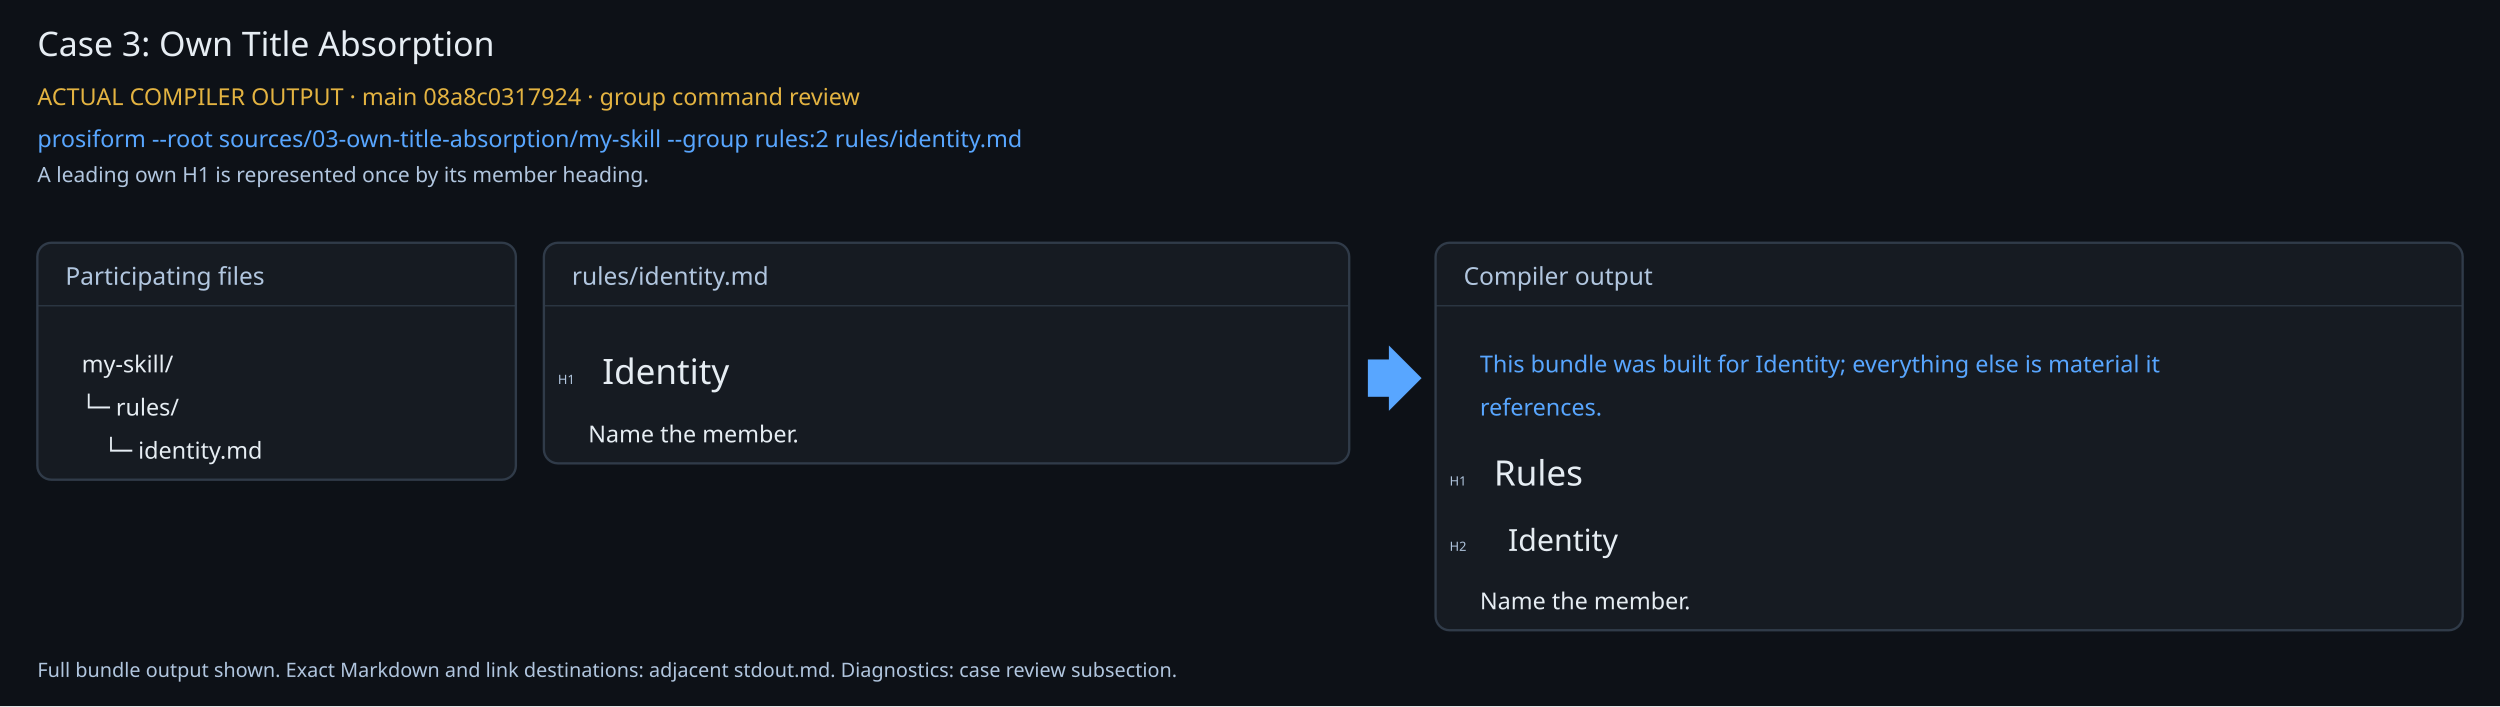
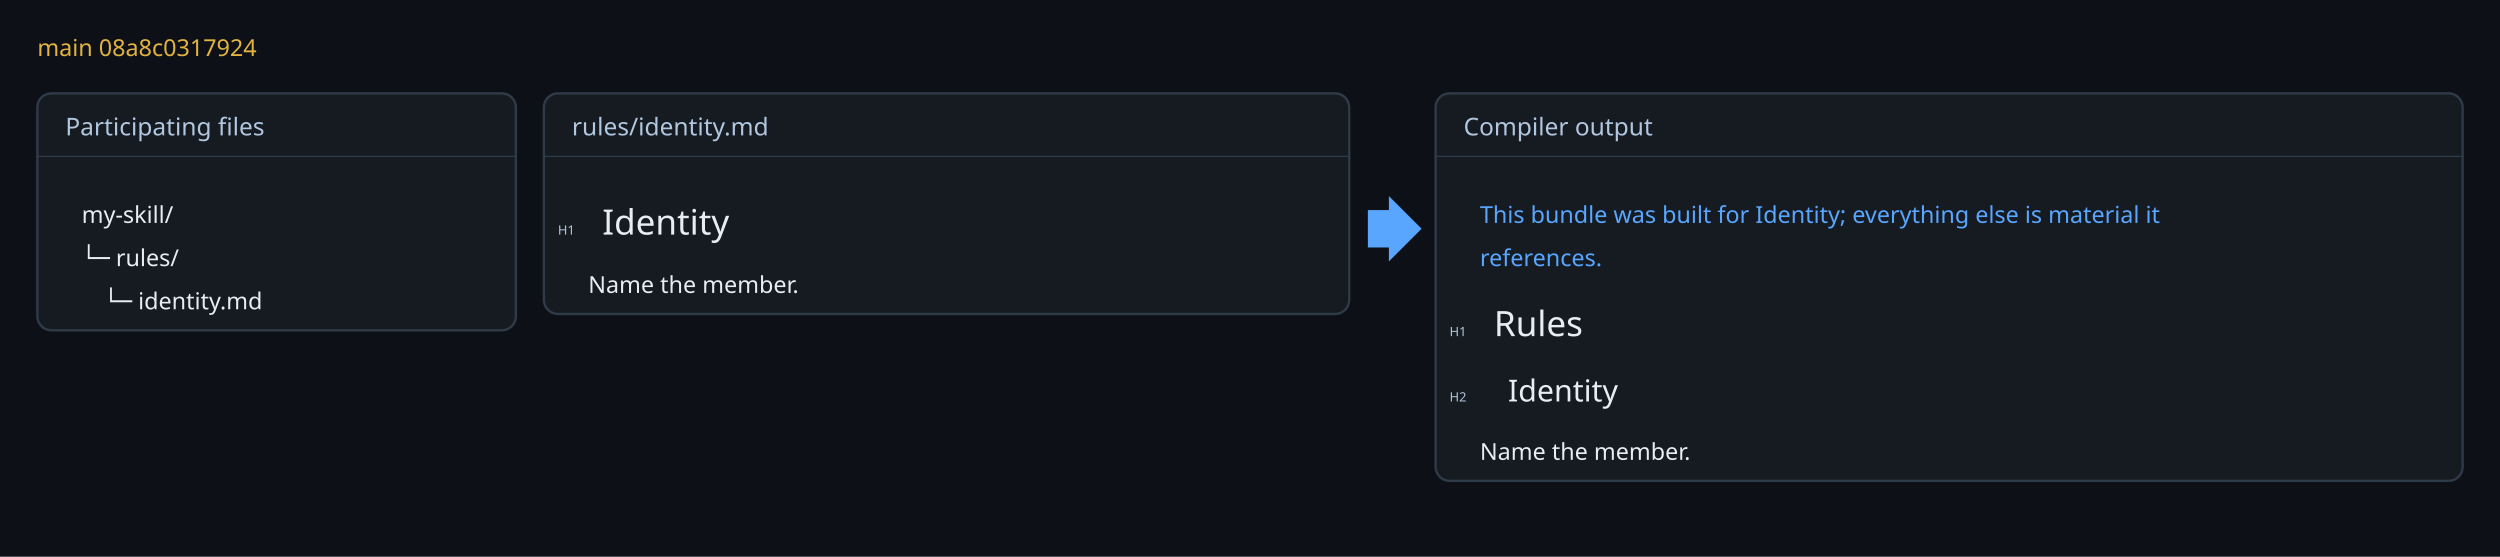
- <svg xmlns="http://www.w3.org/2000/svg" width="2142" height="605" viewBox="0 0 2142 605" role="img" aria-labelledby="title desc">
-   <rect width="2142" height="605" fill="#0d1117" />
+ <svg xmlns="http://www.w3.org/2000/svg" width="2142" height="477" viewBox="0 0 2142 477" role="img" aria-labelledby="title desc">
+   <rect width="2142" height="477" fill="#0d1117" />
  <g font-family="IBM Plex Mono" xml:space="preserve">
-     <text x="32" y="48" font-size="29" fill="#e6edf3" font-weight="400">Case 3: Own Title Absorption</text>
-     <text x="32" y="90" font-size="20" fill="#e3b341" font-weight="400">ACTUAL COMPILER OUTPUT · main 08a8c0317924 · group command review</text>
-     <text x="32" y="126" font-size="20" fill="#58a6ff" font-weight="400">prosiform --root sources/03-own-title-absorption/my-skill --group rules:2 rules/identity.md</text>
-     <text x="32" y="156" font-size="18" fill="#b1c6df" font-weight="400">A leading own H1 is represented once by its member heading.</text>
-     <rect x="32" y="208" width="410" height="203" rx="12" fill="#161b22" stroke="#303b49" stroke-width="2" />
-     <text x="56" y="244" font-size="21" fill="#b1c6df" font-weight="400">Participating files</text>
-     <path d="M32 262 H442" stroke="#303b49" />
-     <text x="70" y="319" font-size="20" fill="#e6edf3" font-weight="400">my-skill/</text>
-     <text x="70" y="356" font-size="20" fill="#e6edf3" font-weight="400">└─ rules/</text>
-     <text x="70" y="393" font-size="20" fill="#e6edf3" font-weight="400">   └─ identity.md</text>
-     <rect x="466" y="208" width="690" height="189" rx="12" fill="#161b22" stroke="#303b49" stroke-width="2" />
-     <text x="490" y="244" font-size="21" fill="#b1c6df" font-weight="400">rules/identity.md</text>
-     <path d="M466 262 H1156" stroke="#303b49" />
-     <text x="478" y="329" font-size="11" fill="#b1c6df" font-weight="400">H1</text>
-     <text x="516" y="329" font-size="30" fill="#e6edf3" font-weight="500">Identity</text>
-     <text x="504" y="379" font-size="20" fill="#e6edf3" font-weight="400">Name the member.</text>
-     <rect x="1230" y="208" width="880" height="332" rx="12" fill="#161b22" stroke="#303b49" stroke-width="2" />
-     <text x="1254" y="244" font-size="21" fill="#b1c6df" font-weight="400">Compiler output</text>
-     <path d="M1230 262 H2110" stroke="#303b49" />
-     <text x="1268" y="319" font-size="20" fill="#58a6ff" font-weight="400">This bundle was built for Identity; everything else is material it</text>
-     <text x="1268" y="356" font-size="20" fill="#58a6ff" font-weight="400">references.</text>
-     <text x="1242" y="416" font-size="11" fill="#b1c6df" font-weight="400">H1</text>
-     <text x="1280" y="416" font-size="30" fill="#e6edf3" font-weight="500">Rules</text>
-     <text x="1242" y="472" font-size="11" fill="#b1c6df" font-weight="400">H2</text>
-     <text x="1292" y="472" font-size="26" fill="#e6edf3" font-weight="500">Identity</text>
-     <text x="1268" y="522" font-size="20" fill="#e6edf3" font-weight="400">Name the member.</text>
-     <path d="M1172 308 H1190 V296 L1218 324 L1190 352 V340 H1172Z" fill="#58a6ff" />
-     <text x="32" y="580" font-size="17" fill="#b1c6df" font-weight="400">Full bundle output shown. Exact Markdown and link destinations: adjacent stdout.md. Diagnostics: case review subsection.</text>
+     <text x="32" y="48" font-size="20" fill="#e3b341" font-weight="400">main 08a8c0317924</text>
+     <rect x="32" y="80" width="410" height="203" rx="12" fill="#161b22" stroke="#303b49" stroke-width="2" />
+     <text x="56" y="116" font-size="21" fill="#b1c6df" font-weight="400">Participating files</text>
+     <path d="M32 134 H442" stroke="#303b49" />
+     <text x="70" y="191" font-size="20" fill="#e6edf3" font-weight="400">my-skill/</text>
+     <text x="70" y="228" font-size="20" fill="#e6edf3" font-weight="400">└─ rules/</text>
+     <text x="70" y="265" font-size="20" fill="#e6edf3" font-weight="400">   └─ identity.md</text>
+     <rect x="466" y="80" width="690" height="189" rx="12" fill="#161b22" stroke="#303b49" stroke-width="2" />
+     <text x="490" y="116" font-size="21" fill="#b1c6df" font-weight="400">rules/identity.md</text>
+     <path d="M466 134 H1156" stroke="#303b49" />
+     <text x="478" y="201" font-size="11" fill="#b1c6df" font-weight="400">H1</text>
+     <text x="516" y="201" font-size="30" fill="#e6edf3" font-weight="500">Identity</text>
+     <text x="504" y="251" font-size="20" fill="#e6edf3" font-weight="400">Name the member.</text>
+     <rect x="1230" y="80" width="880" height="332" rx="12" fill="#161b22" stroke="#303b49" stroke-width="2" />
+     <text x="1254" y="116" font-size="21" fill="#b1c6df" font-weight="400">Compiler output</text>
+     <path d="M1230 134 H2110" stroke="#303b49" />
+     <text x="1268" y="191" font-size="20" fill="#58a6ff" font-weight="400">This bundle was built for Identity; everything else is material it</text>
+     <text x="1268" y="228" font-size="20" fill="#58a6ff" font-weight="400">references.</text>
+     <text x="1242" y="288" font-size="11" fill="#b1c6df" font-weight="400">H1</text>
+     <text x="1280" y="288" font-size="30" fill="#e6edf3" font-weight="500">Rules</text>
+     <text x="1242" y="344" font-size="11" fill="#b1c6df" font-weight="400">H2</text>
+     <text x="1292" y="344" font-size="26" fill="#e6edf3" font-weight="500">Identity</text>
+     <text x="1268" y="394" font-size="20" fill="#e6edf3" font-weight="400">Name the member.</text>
+     <path d="M1172 180 H1190 V168 L1218 196 L1190 224 V212 H1172Z" fill="#58a6ff" />
  </g>
</svg>
